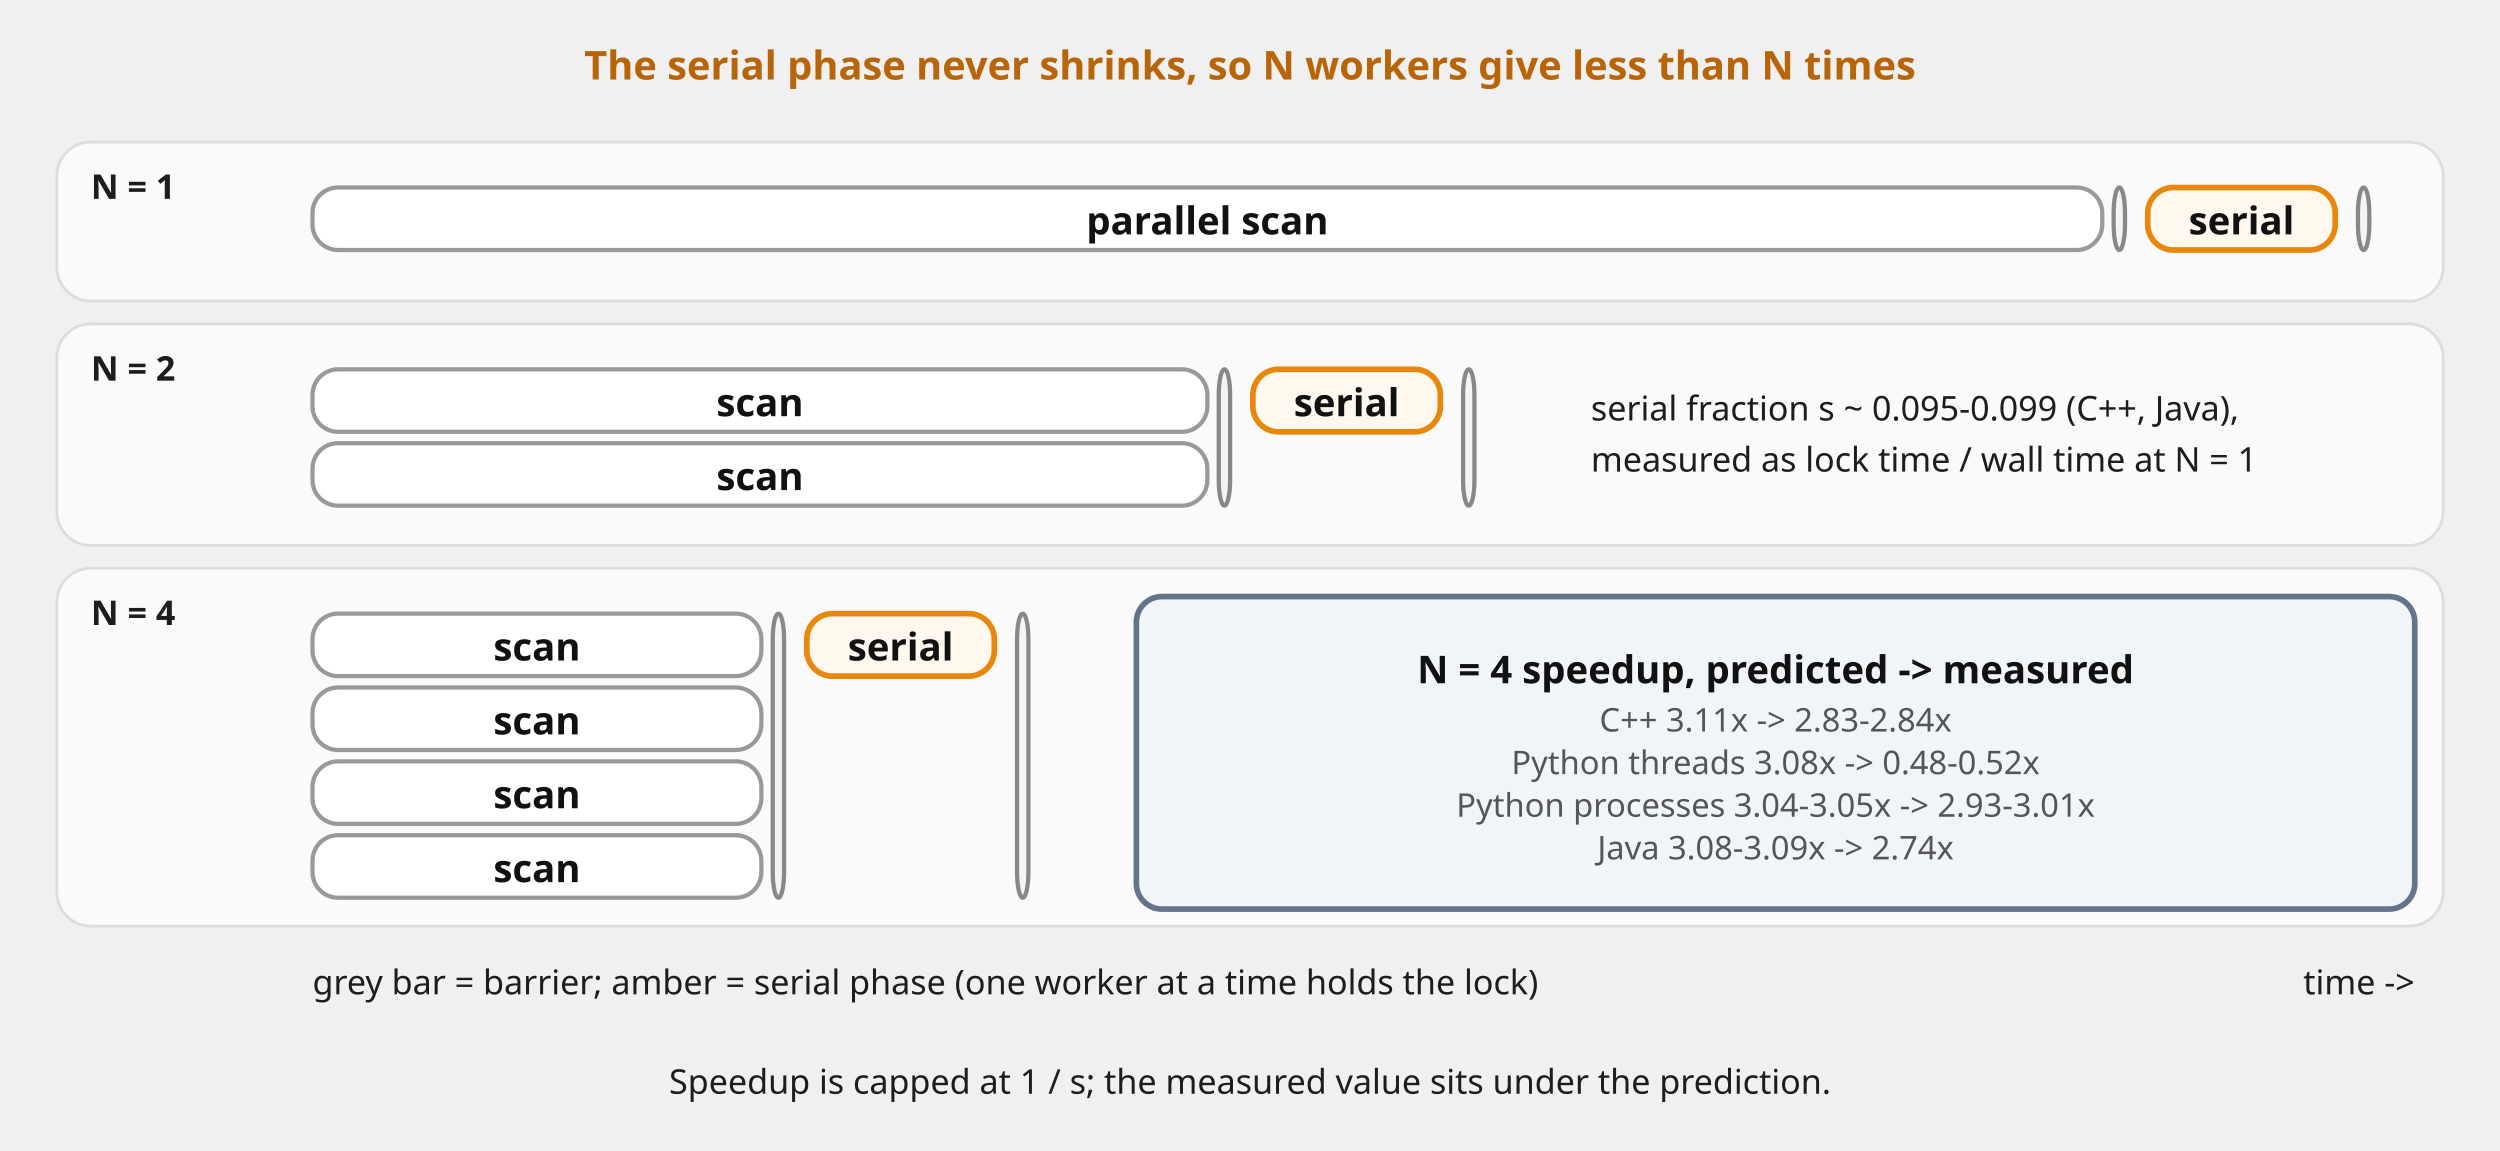
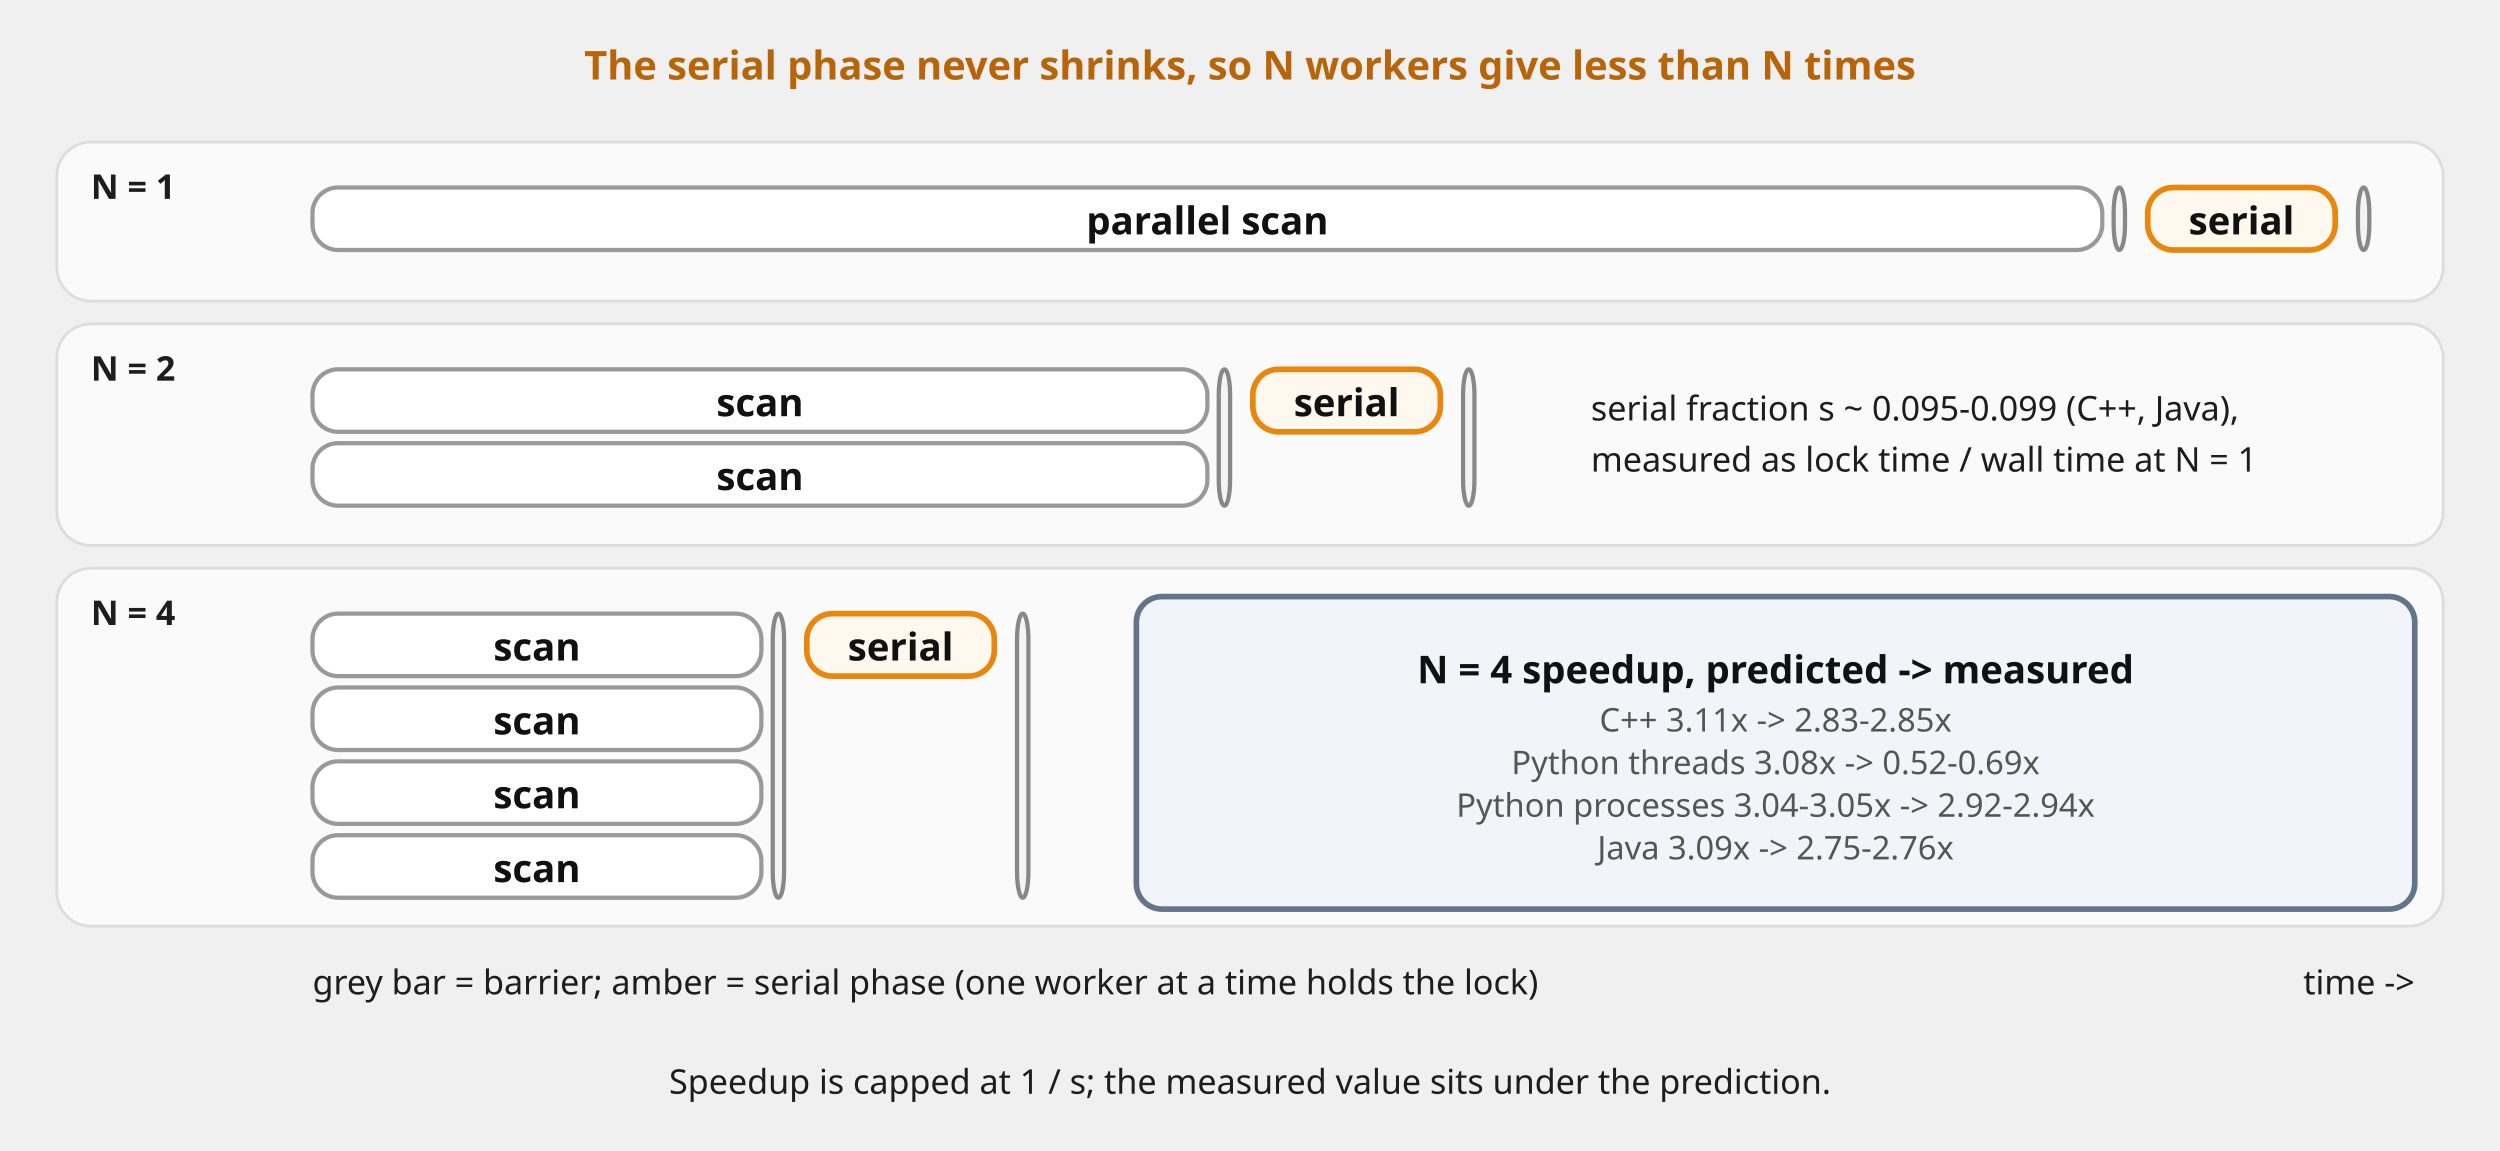
<svg xmlns="http://www.w3.org/2000/svg" viewBox="0 0 880 405" font-family="'Red Hat Text', system-ui, sans-serif" role="img">
  <defs>
    <marker id="a" viewBox="0 0 10 10" refX="8.5" refY="5" markerWidth="9" markerHeight="9" orient="auto-start-reverse">
      <path d="M0,0 L10,5 L0,10 z" fill="#555" />
    </marker>
    <marker id="am" viewBox="0 0 10 10" refX="8.5" refY="5" markerWidth="9" markerHeight="9" orient="auto-start-reverse">
      <path d="M0,0 L10,5 L0,10 z" fill="#b8650a" />
    </marker>
  </defs>
  <rect x="20" y="50" width="840" height="56" rx="12" fill="#fafafa" stroke="#ddd" />
  <text x="32" y="70" font-size="12" font-weight="700" fill="#1d1d1d">N = 1</text>
  <rect x="20" y="114" width="840" height="78" rx="12" fill="#fafafa" stroke="#ddd" />
  <text x="32" y="134" font-size="12" font-weight="700" fill="#1d1d1d">N = 2</text>
  <rect x="20" y="200" width="840" height="126" rx="12" fill="#fafafa" stroke="#ddd" />
  <text x="32" y="220" font-size="12" font-weight="700" fill="#1d1d1d">N = 4</text>
  <rect x="110" y="66" width="630" height="22" rx="9" fill="#ffffff" stroke="#999999" stroke-width="1.5" />
  <text x="425.0" y="82.5" font-size="13.5" font-weight="700" fill="#111111" text-anchor="middle">parallel scan</text>
  <rect x="744" y="66" width="4" height="22" rx="9" fill="#f4f4f4" stroke="#888888" stroke-width="1.5" />
  <text x="746.0" y="82.5" font-size="13.5" font-weight="700" fill="#111111" text-anchor="middle" />
  <rect x="756" y="66" width="66" height="22" rx="9" fill="#fff8ef" stroke="#e8870c" stroke-width="2" />
  <text x="789.0" y="82.5" font-size="13.5" font-weight="700" fill="#111111" text-anchor="middle">serial</text>
  <rect x="830" y="66" width="4" height="22" rx="9" fill="#f4f4f4" stroke="#888888" stroke-width="1.5" />
  <text x="832.0" y="82.5" font-size="13.5" font-weight="700" fill="#111111" text-anchor="middle" />
  <rect x="110" y="130" width="315" height="22" rx="9" fill="#ffffff" stroke="#999999" stroke-width="1.5" />
  <text x="267.5" y="146.5" font-size="13.5" font-weight="700" fill="#111111" text-anchor="middle">scan</text>
  <rect x="110" y="156" width="315" height="22" rx="9" fill="#ffffff" stroke="#999999" stroke-width="1.5" />
  <text x="267.5" y="172.5" font-size="13.5" font-weight="700" fill="#111111" text-anchor="middle">scan</text>
  <rect x="429" y="130" width="4" height="48" rx="9" fill="#f4f4f4" stroke="#888888" stroke-width="1.5" />
  <text x="431.0" y="159.5" font-size="13.5" font-weight="700" fill="#111111" text-anchor="middle" />
  <rect x="441" y="130" width="66" height="22" rx="9" fill="#fff8ef" stroke="#e8870c" stroke-width="2" />
  <text x="474.0" y="146.5" font-size="13.5" font-weight="700" fill="#111111" text-anchor="middle">serial</text>
  <rect x="515" y="130" width="4" height="48" rx="9" fill="#f4f4f4" stroke="#888888" stroke-width="1.5" />
  <text x="517.0" y="159.5" font-size="13.5" font-weight="700" fill="#111111" text-anchor="middle" />
  <rect x="110" y="216" width="158" height="22" rx="9" fill="#ffffff" stroke="#999999" stroke-width="1.5" />
  <text x="189.0" y="232.5" font-size="13.5" font-weight="700" fill="#111111" text-anchor="middle">scan</text>
  <rect x="110" y="242" width="158" height="22" rx="9" fill="#ffffff" stroke="#999999" stroke-width="1.5" />
  <text x="189.0" y="258.5" font-size="13.5" font-weight="700" fill="#111111" text-anchor="middle">scan</text>
  <rect x="110" y="268" width="158" height="22" rx="9" fill="#ffffff" stroke="#999999" stroke-width="1.5" />
  <text x="189.0" y="284.5" font-size="13.5" font-weight="700" fill="#111111" text-anchor="middle">scan</text>
  <rect x="110" y="294" width="158" height="22" rx="9" fill="#ffffff" stroke="#999999" stroke-width="1.5" />
  <text x="189.0" y="310.5" font-size="13.5" font-weight="700" fill="#111111" text-anchor="middle">scan</text>
  <rect x="272" y="216" width="4" height="100" rx="9" fill="#f4f4f4" stroke="#888888" stroke-width="1.5" />
  <text x="274.0" y="271.5" font-size="13.5" font-weight="700" fill="#111111" text-anchor="middle" />
  <rect x="284" y="216" width="66" height="22" rx="9" fill="#fff8ef" stroke="#e8870c" stroke-width="2" />
  <text x="317.0" y="232.5" font-size="13.5" font-weight="700" fill="#111111" text-anchor="middle">serial</text>
  <rect x="358" y="216" width="4" height="100" rx="9" fill="#f4f4f4" stroke="#888888" stroke-width="1.5" />
  <text x="360.0" y="271.5" font-size="13.5" font-weight="700" fill="#111111" text-anchor="middle" />
  <rect x="400" y="210" width="450" height="110" rx="9" fill="#f1f5f9" stroke="#64748b" stroke-width="2" />
  <text x="625.0" y="240.5" font-size="13.5" font-weight="700" fill="#111111" text-anchor="middle">N = 4 speedup, predicted -&gt; measured</text>
-   <text x="625.0" y="257.5" font-size="11.5" fill="#555555" text-anchor="middle">C++              3.11x -&gt; 2.83-2.84x</text>
-   <text x="625.0" y="272.5" font-size="11.5" fill="#555555" text-anchor="middle">Python threads   3.08x -&gt; 0.48-0.52x</text>
-   <text x="625.0" y="287.5" font-size="11.5" fill="#555555" text-anchor="middle">Python processes 3.04-3.05x -&gt; 2.93-3.01x</text>
-   <text x="625.0" y="302.5" font-size="11.5" fill="#555555" text-anchor="middle">Java        3.08-3.09x -&gt; 2.74x</text>
+   <text x="625.0" y="257.5" font-size="11.5" fill="#555555" text-anchor="middle">C++              3.11x -&gt; 2.83-2.85x</text>
+   <text x="625.0" y="272.5" font-size="11.5" fill="#555555" text-anchor="middle">Python threads   3.08x -&gt; 0.52-0.69x</text>
+   <text x="625.0" y="287.5" font-size="11.5" fill="#555555" text-anchor="middle">Python processes 3.04-3.05x -&gt; 2.92-2.94x</text>
+   <text x="625.0" y="302.5" font-size="11.5" fill="#555555" text-anchor="middle">Java        3.09x -&gt; 2.75-2.76x</text>
  <text x="440" y="28" font-size="14" fill="#b8650a" text-anchor="middle" font-weight="700">The serial phase never shrinks, so N workers give less than N times</text>
  <text x="560" y="148" font-size="12" fill="#1d1d1d" text-anchor="start">serial fraction s ~ 0.095-0.099 (C++, Java),</text>
  <text x="560" y="166" font-size="12" fill="#1d1d1d" text-anchor="start">measured as lock time / wall time at N = 1</text>
  <text x="110" y="350" font-size="12" fill="#1d1d1d" text-anchor="start">grey bar = barrier; amber = serial phase (one worker at a time holds the lock)</text>
  <text x="850" y="350" font-size="12" fill="#1d1d1d" text-anchor="end">time -&gt;</text>
  <text x="440" y="385" font-size="12" fill="#1d1d1d" text-anchor="middle">Speedup is capped at 1 / s; the measured value sits under the prediction.</text>
</svg>
